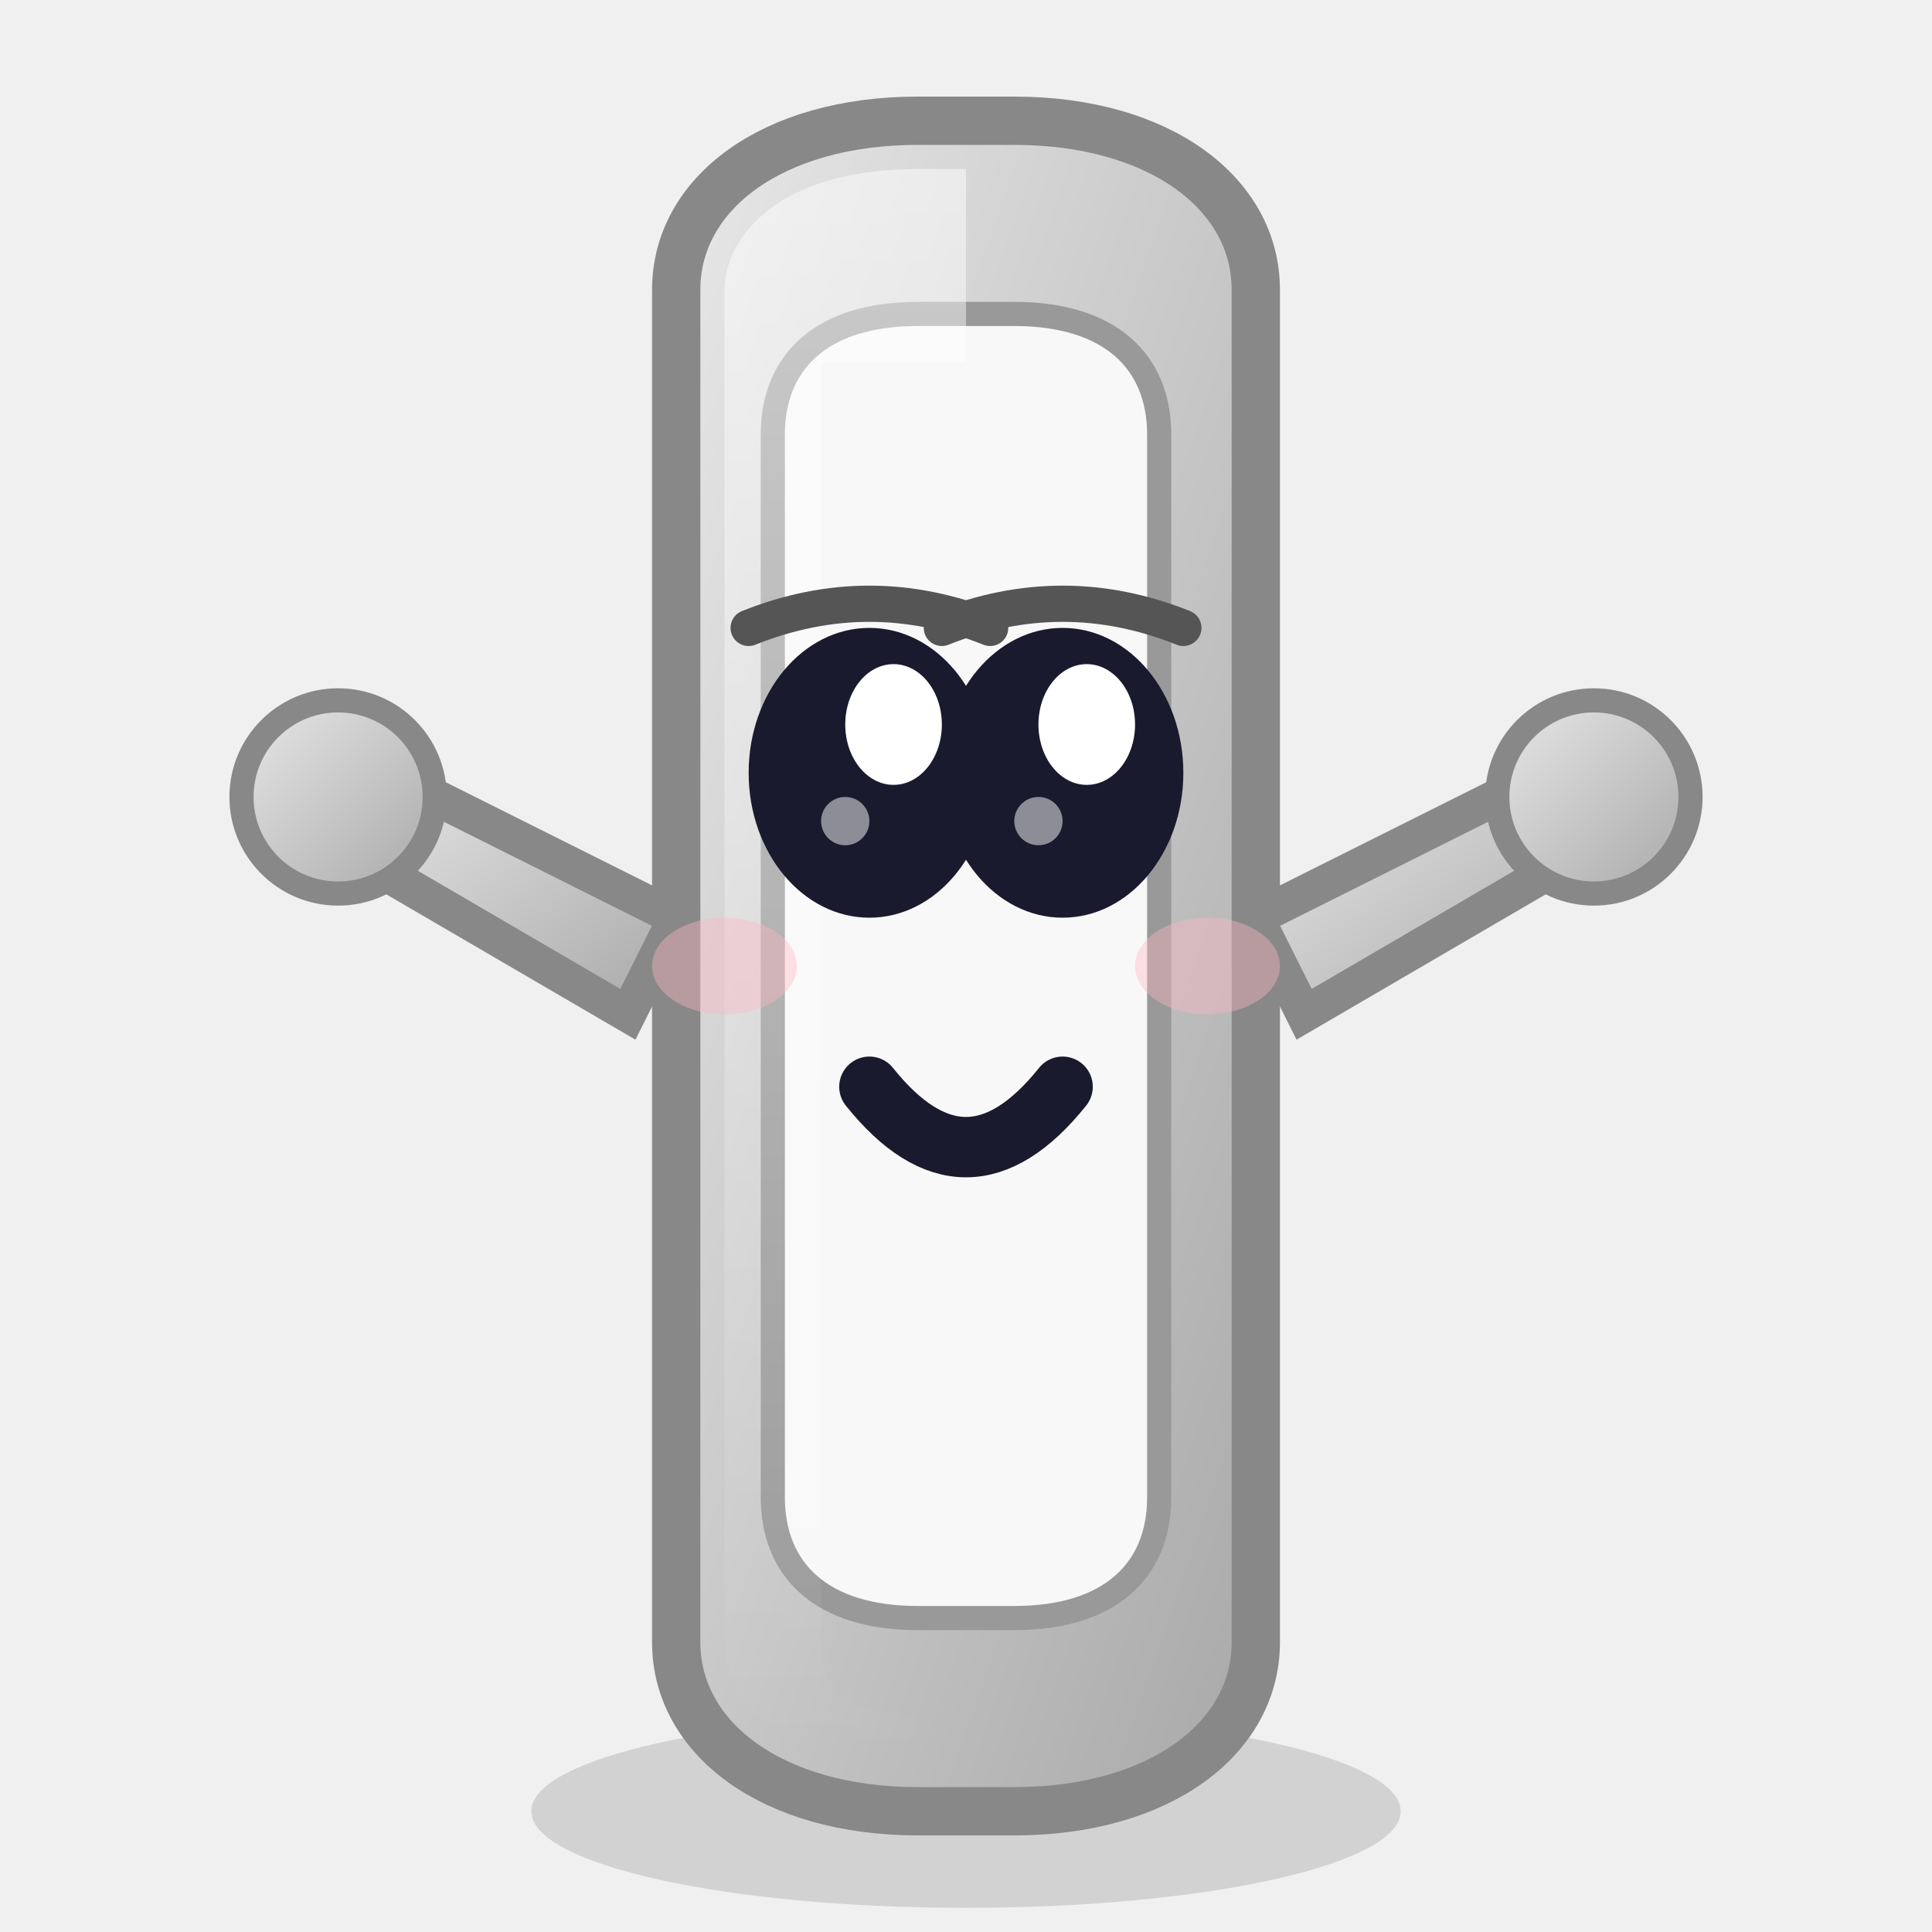
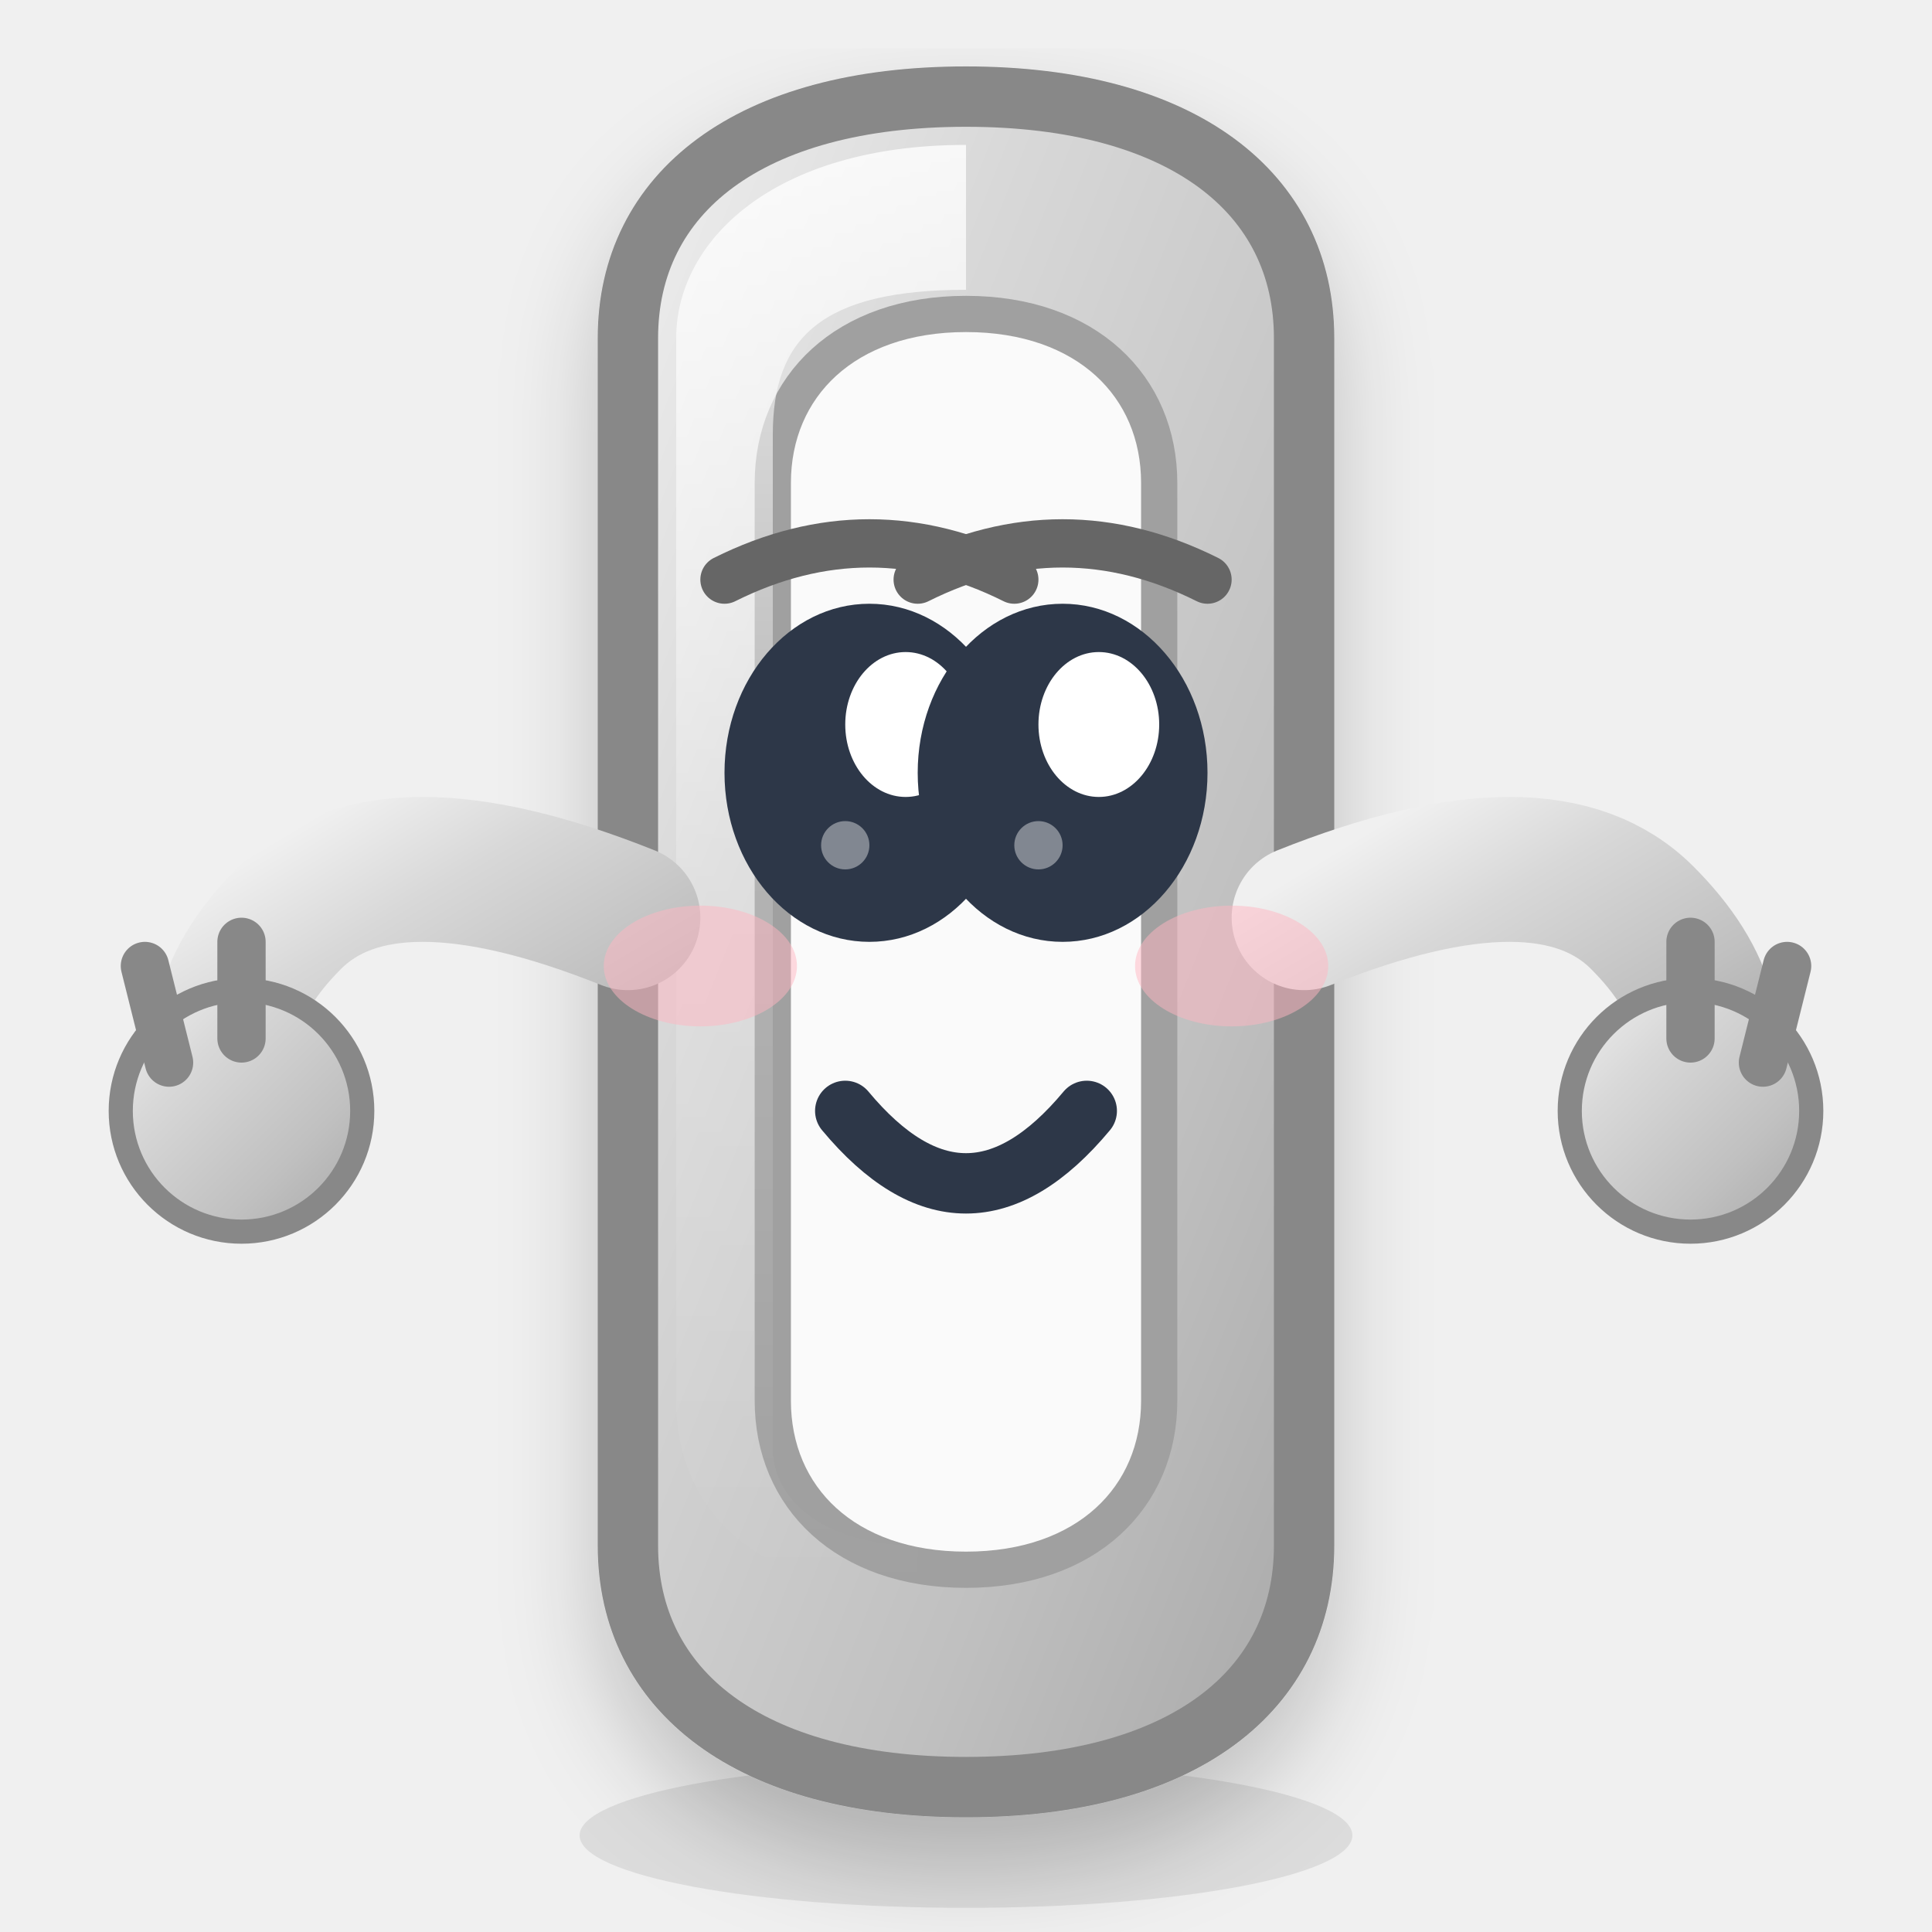
<svg xmlns="http://www.w3.org/2000/svg" viewBox="0 0 80 80">
  <defs>
-     <linearGradient id="metal-gradient" x1="0%" y1="0%" x2="100%" y2="100%">
-       <stop offset="0%" style="stop-color:#e8e8e8;stop-opacity:1" />
-       <stop offset="50%" style="stop-color:#c8c8c8;stop-opacity:1" />
-       <stop offset="100%" style="stop-color:#a8a8a8;stop-opacity:1" />
+     <linearGradient id="clippy-metal" x1="0%" y1="0%" x2="100%" y2="100%">
+       <stop offset="0%" style="stop-color:#f0f0f0" />
+       <stop offset="30%" style="stop-color:#d8d8d8" />
+       <stop offset="70%" style="stop-color:#c0c0c0" />
+       <stop offset="100%" style="stop-color:#a8a8a8" />
    </linearGradient>
-     <linearGradient id="metal-highlight" x1="0%" y1="0%" x2="0%" y2="100%">
-       <stop offset="0%" style="stop-color:#ffffff;stop-opacity:0.5" />
+     <linearGradient id="clippy-shine" x1="0%" y1="0%" x2="0%" y2="100%">
+       <stop offset="0%" style="stop-color:#ffffff;stop-opacity:0.8" />
+       <stop offset="50%" style="stop-color:#ffffff;stop-opacity:0.2" />
      <stop offset="100%" style="stop-color:#ffffff;stop-opacity:0" />
    </linearGradient>
+     <filter id="clippy-shadow" x="-20%" y="-20%" width="140%" height="140%">
+       <feDropShadow dx="0" dy="2" stdDeviation="2" flood-opacity="0.2" />
+     </filter>
  </defs>
-   <ellipse cx="40" cy="75" rx="18" ry="4" fill="#00000020" />
-   <g id="body">
-     <path d="M 28,12 C 28,8 32,5 38,5 L 42,5 C 48,5 52,8 52,12 L 52,68 C 52,72 48,75 42,75 L 38,75 C 32,75 28,72 28,68 Z" fill="url(#metal-gradient)" stroke="#888888" stroke-width="2" />
-     <path d="M 32,18 L 32,62 C 32,65 34,67 38,67 L 42,67 C 46,67 48,65 48,62 L 48,18 C 48,15 46,13 42,13 L 38,13 C 34,13 32,15 32,18 Z" fill="#f8f8f8" stroke="#999999" stroke-width="1" />
-     <path d="M 30,12 C 30,10 32,7 38,7 L 40,7 L 40,15 L 34,15 L 34,68 C 34,70 35,71 38,71 L 38,73 C 33,73 30,71 30,68 Z" fill="url(#metal-highlight)" />
+   <ellipse cx="40" cy="76" rx="16" ry="3" fill="#00000015" />
+   <g id="body" filter="url(#clippy-shadow)">
+     <path d="M 26,14              C 26,8 31,4 40,4              C 49,4 54,8 54,14              L 54,64              C 54,70 49,74 40,74              C 31,74 26,70 26,64              Z" fill="url(#clippy-metal)" stroke="#888888" stroke-width="2.5" />
+     <path d="M 32,20              L 32,58              C 32,62 35,65 40,65              C 45,65 48,62 48,58              L 48,20              C 48,16 45,13 40,13              C 35,13 32,16 32,20              Z" fill="#fafafa" stroke="#a0a0a0" stroke-width="1.5" />
+     <path d="M 28,14              C 28,10 32,6 40,6              L 40,12              C 34,12 32,14 32,18              L 32,60              C 32,62 34,64 38,64              L 38,66              C 32,66 28,63 28,58              Z" fill="url(#clippy-shine)" />
  </g>
  <g id="eyes">
    <g id="eye-left" transform-origin="36 32">
-       <ellipse cx="36" cy="32" rx="5" ry="6" fill="#1a1a2e" />
-       <ellipse cx="37" cy="30" rx="2" ry="2.5" fill="#ffffff" />
-       <ellipse cx="35" cy="34" rx="1" ry="1" fill="#ffffff" opacity="0.5" />
+       <ellipse cx="36" cy="32" rx="6" ry="7" fill="#2d3748" />
+       <ellipse cx="37.5" cy="30" rx="2.5" ry="3" fill="#ffffff" />
+       <circle cx="35" cy="35" r="1" fill="#ffffff" opacity="0.4" />
    </g>
    <g id="eye-right" transform-origin="44 32">
-       <ellipse cx="44" cy="32" rx="5" ry="6" fill="#1a1a2e" />
-       <ellipse cx="45" cy="30" rx="2" ry="2.5" fill="#ffffff" />
-       <ellipse cx="43" cy="34" rx="1" ry="1" fill="#ffffff" opacity="0.5" />
+       <ellipse cx="44" cy="32" rx="6" ry="7" fill="#2d3748" />
+       <ellipse cx="45.5" cy="30" rx="2.5" ry="3" fill="#ffffff" />
+       <circle cx="43" cy="35" r="1" fill="#ffffff" opacity="0.4" />
    </g>
  </g>
  <g id="eyebrows">
-     <path d="M 31,26 Q 36,24 41,26" fill="none" stroke="#555555" stroke-width="1.5" stroke-linecap="round" />
-     <path d="M 39,26 Q 44,24 49,26" fill="none" stroke="#555555" stroke-width="1.5" stroke-linecap="round" />
+     <path d="M 30,24 Q 36,21 42,24" fill="none" stroke="#666666" stroke-width="2" stroke-linecap="round" />
+     <path d="M 38,24 Q 44,21 50,24" fill="none" stroke="#666666" stroke-width="2" stroke-linecap="round" />
  </g>
  <g id="mouth">
-     <path d="M 36,45 Q 40,50 44,45" fill="none" stroke="#1a1a2e" stroke-width="2.5" stroke-linecap="round" />
+     <path d="M 35,46 Q 40,52 45,46" fill="none" stroke="#2d3748" stroke-width="2.5" stroke-linecap="round" />
  </g>
  <g id="arms">
-     <g id="arm-left" transform-origin="28 40">
-       <path d="M 28,38 L 16,32 L 14,35 L 26,42 Z" fill="url(#metal-gradient)" stroke="#888888" stroke-width="1.5" />
-       <circle cx="14" cy="33" r="4" fill="url(#metal-gradient)" stroke="#888888" stroke-width="1" />
+     <g id="arm-left" transform-origin="26 40">
+       <path d="M 26,38 Q 16,34 12,38 Q 8,42 10,46" fill="none" stroke="url(#clippy-metal)" stroke-width="6" stroke-linecap="round" />
+       <circle cx="10" cy="46" r="5" fill="url(#clippy-metal)" stroke="#888888" stroke-width="1" />
+       <path d="M 7,44 L 6,40" stroke="#888888" stroke-width="2" stroke-linecap="round" />
+       <path d="M 10,43 L 10,39" stroke="#888888" stroke-width="2" stroke-linecap="round" />
    </g>
-     <g id="arm-right" transform-origin="52 40">
-       <path d="M 52,38 L 64,32 L 66,35 L 54,42 Z" fill="url(#metal-gradient)" stroke="#888888" stroke-width="1.5" />
-       <circle cx="66" cy="33" r="4" fill="url(#metal-gradient)" stroke="#888888" stroke-width="1" />
+     <g id="arm-right" transform-origin="54 40">
+       <path d="M 54,38 Q 64,34 68,38 Q 72,42 70,46" fill="none" stroke="url(#clippy-metal)" stroke-width="6" stroke-linecap="round" />
+       <circle cx="70" cy="46" r="5" fill="url(#clippy-metal)" stroke="#888888" stroke-width="1" />
+       <path d="M 73,44 L 74,40" stroke="#888888" stroke-width="2" stroke-linecap="round" />
+       <path d="M 70,43 L 70,39" stroke="#888888" stroke-width="2" stroke-linecap="round" />
    </g>
  </g>
-   <ellipse cx="30" cy="40" rx="3" ry="2" fill="#ffb6c1" opacity="0.4" />
-   <ellipse cx="50" cy="40" rx="3" ry="2" fill="#ffb6c1" opacity="0.4" />
+   <ellipse cx="29" cy="40" rx="4" ry="2.5" fill="#ffb6c1" opacity="0.5" />
+   <ellipse cx="51" cy="40" rx="4" ry="2.5" fill="#ffb6c1" opacity="0.5" />
</svg>
